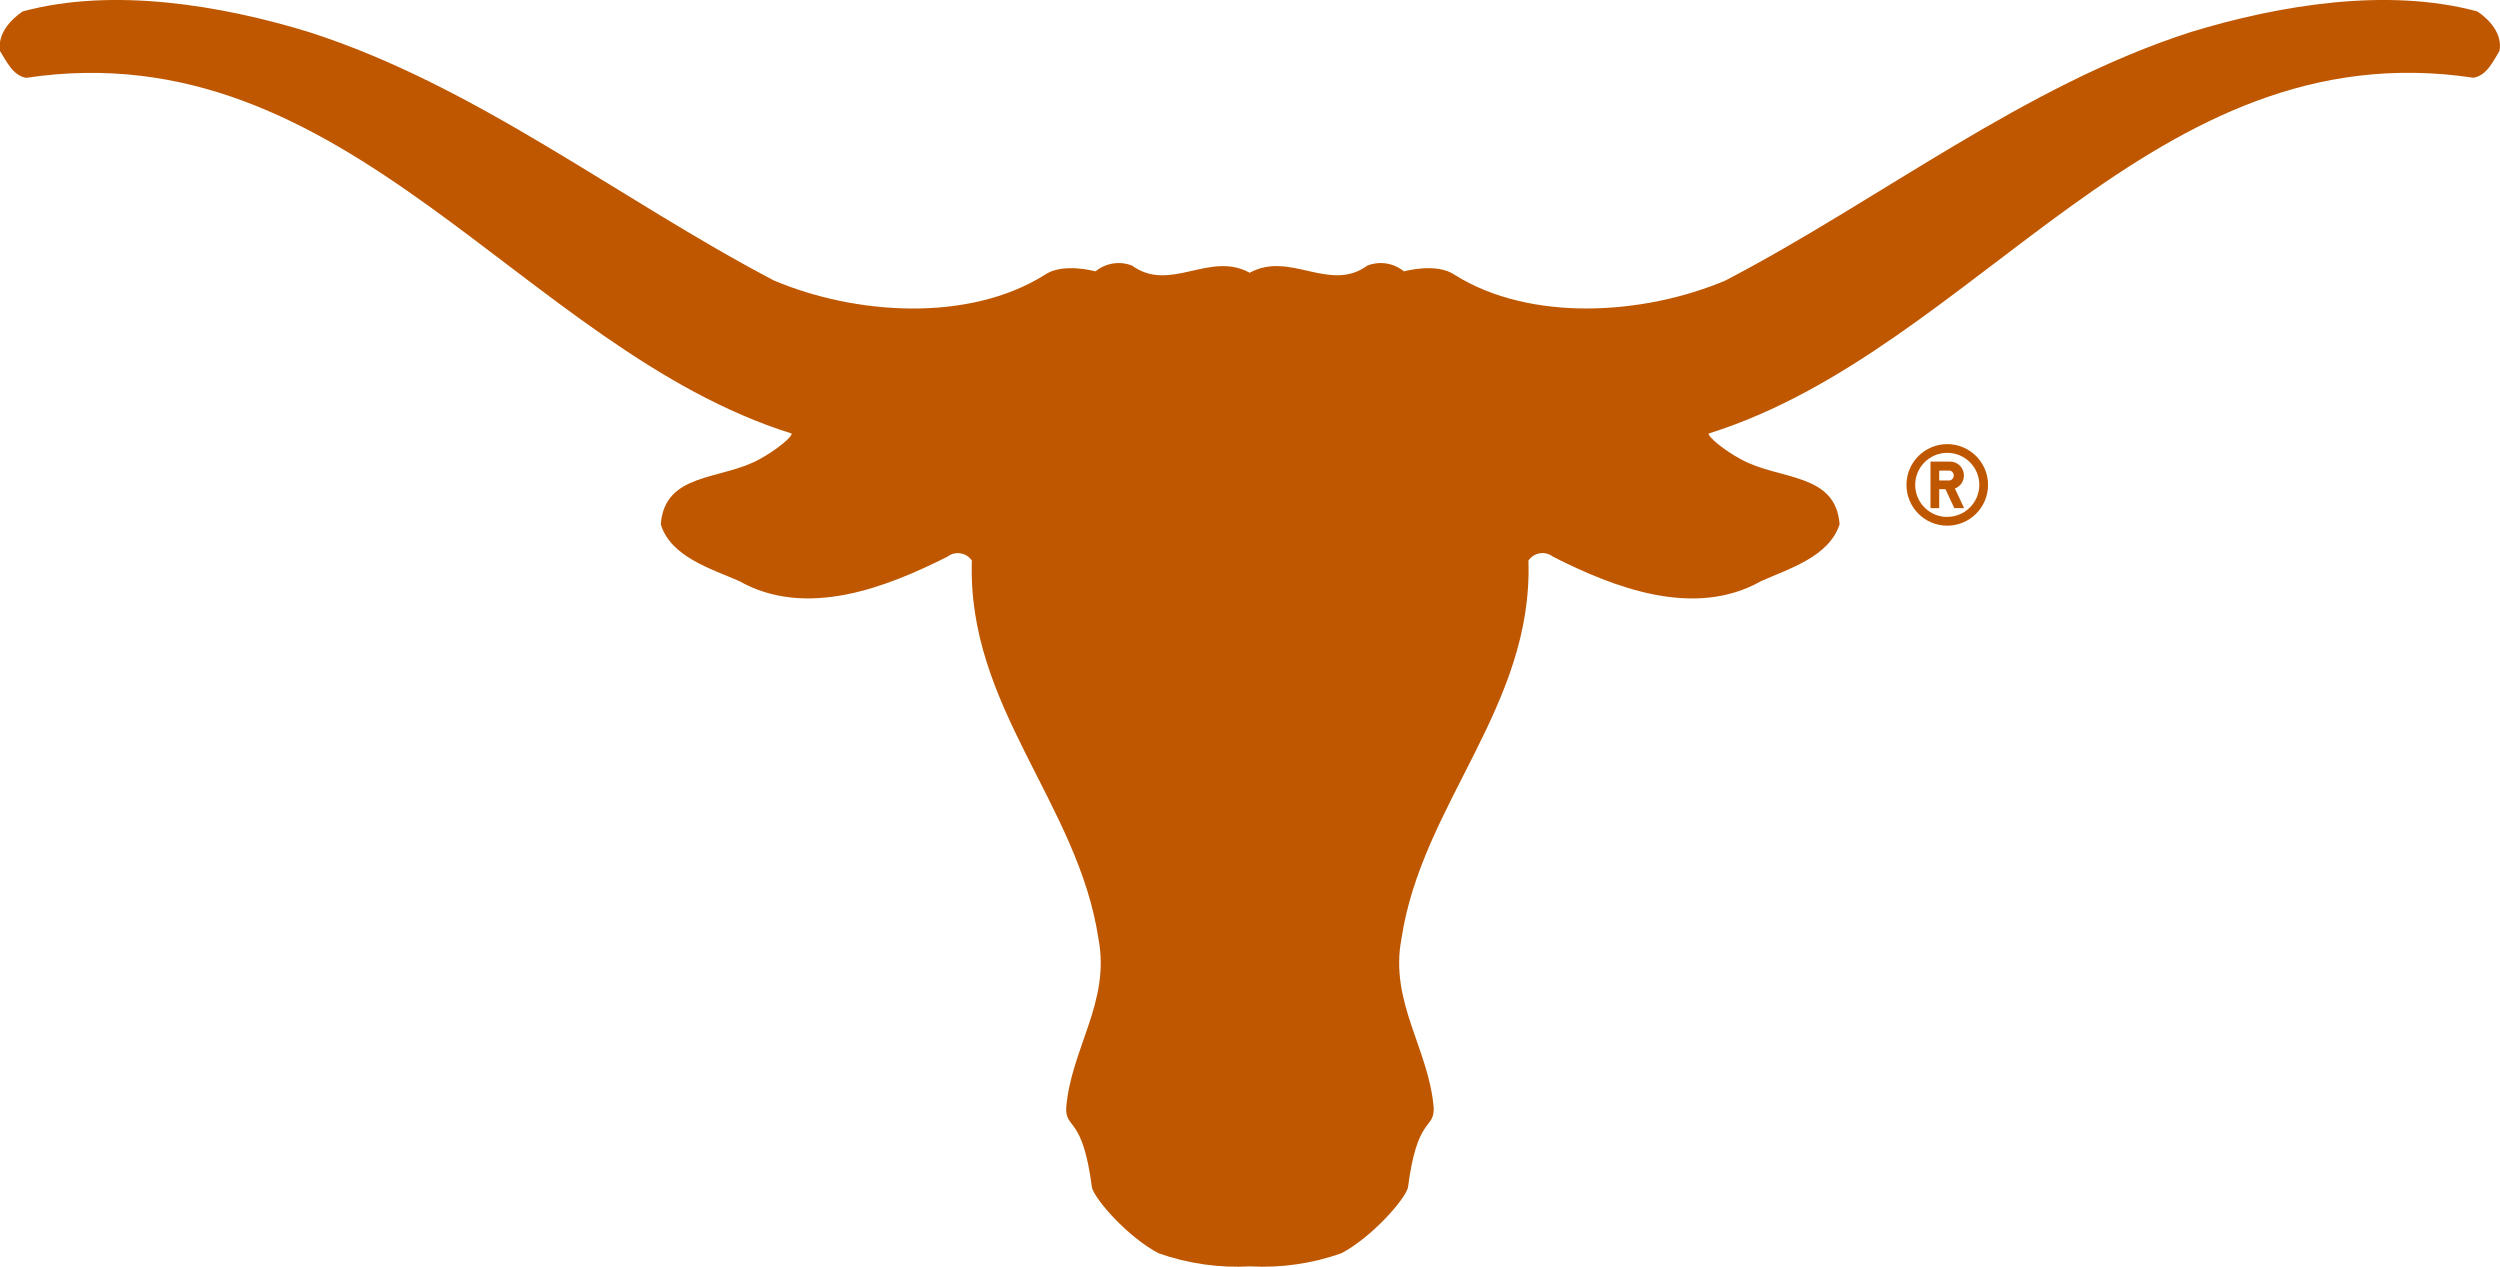
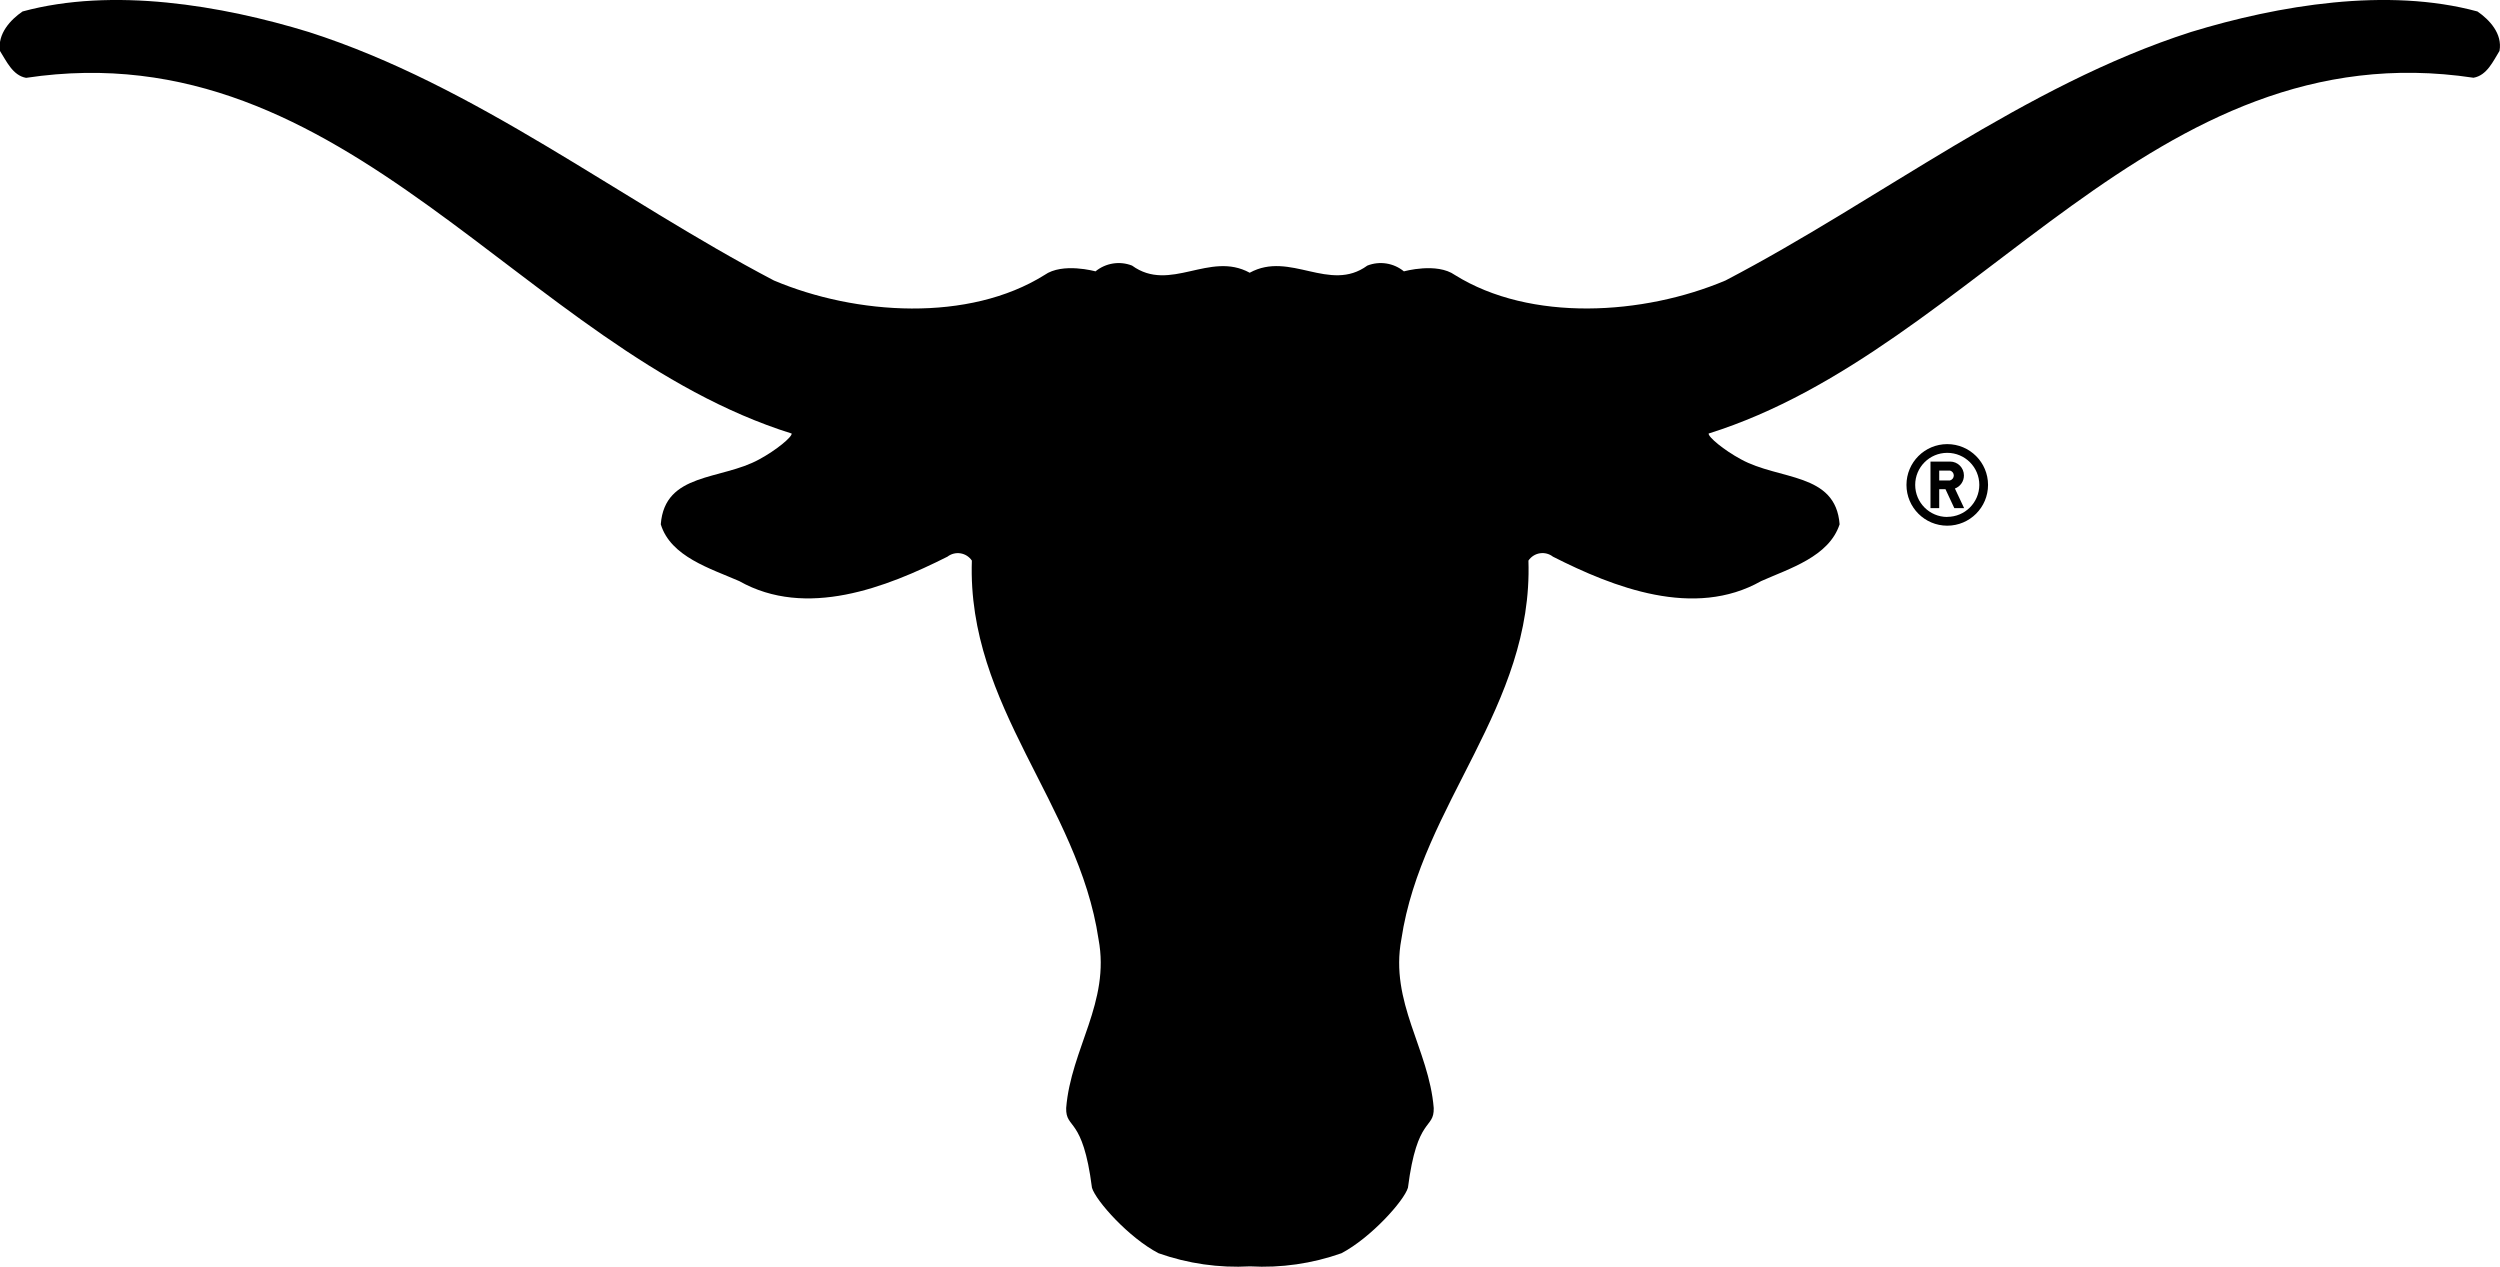
<svg xmlns="http://www.w3.org/2000/svg" id="bevo-silhoutte" data-name="bevo-silhoutte" viewBox="0 0 255 129.16">
  <defs>
    <style>
      .cls-1 { fill: #bf5700; }
    </style>
  </defs>
-   <path class="cls-1" d="M252.7,1.17c-9.17-2.49-20.28-.64-29.21,2.09C206.43,8.74,191.87,20.32,176,28.61c-8.37,3.54-19.88,4.26-27.6-.56-1.85-1.31-5.2-.37-5.2-.37a3.73,3.73,0,0,0-3.73-.59c-3.86,2.82-7.89-1.53-12,.73-4.1-2.25-8.12,2.09-12-.73a3.73,3.73,0,0,0-3.73.59s-3.35-.94-5.2.37c-7.72,4.83-19.23,4.1-27.6.56C63.13,20.32,48.57,8.74,31.51,3.27,22.58.53,11.47-1.32,2.3,1.17,1.09,2-.27,3.43,0,5.2c.64,1,1.29,2.5,2.66,2.74C35.53,3,53.23,35.61,80.75,44.22c.05.35-1.56,1.69-3.3,2.63C73.57,49,67.8,48.16,67.4,53.48c1,3.3,5.07,4.51,8,5.79,6.84,3.86,15,.65,21.24-2.49a1.73,1.73,0,0,1,2.49.4C98.62,72.07,110,82,112.05,95.8c1.21,6.44-2.82,11.18-3.3,17.22-.05,2.23,1.69.75,2.63,8.13.4,1.34,3.76,5.1,6.79,6.68a24,24,0,0,0,9.33,1.34,24,24,0,0,0,9.33-1.34c3-1.58,6.38-5.34,6.78-6.68.94-7.37,2.68-5.9,2.63-8.13-.48-6-4.51-10.78-3.3-17.22C145,82,156.39,72.07,155.9,57.18a1.73,1.73,0,0,1,2.5-.4c6.19,3.14,14.4,6.36,21.24,2.49,2.9-1.29,6.92-2.49,8-5.79-.4-5.31-6.17-4.48-10.06-6.63-1.75-.94-3.35-2.28-3.3-2.63C201.77,35.61,219.47,3,252.3,7.93c1.37-.24,2-1.69,2.65-2.74C255.27,3.43,253.91,2,252.7,1.17Z" />
-   <path class="cls-1" d="M198.62,45.3a4.16,4.16,0,1,0,4.16,4.16A4.16,4.16,0,0,0,198.62,45.3Zm0,7.43a3.27,3.27,0,1,1,3.27-3.27A3.27,3.27,0,0,1,198.62,52.72Z" />
-   <path class="cls-1" d="M200.32,48.49a1.41,1.41,0,0,0-1.41-1.41h-2v4.75h.89V49.9h.64l.9,1.93h1l-.94-2A1.41,1.41,0,0,0,200.32,48.49Zm-1.41.52H197.8V48h1.11a.52.52,0,0,1,0,1Z" />
+   <path className="cls-1" d="M252.7,1.17c-9.17-2.49-20.28-.64-29.21,2.09C206.43,8.74,191.87,20.32,176,28.61c-8.37,3.54-19.88,4.26-27.6-.56-1.85-1.31-5.2-.37-5.2-.37a3.73,3.73,0,0,0-3.73-.59c-3.86,2.82-7.89-1.53-12,.73-4.1-2.25-8.12,2.09-12-.73a3.73,3.73,0,0,0-3.73.59s-3.35-.94-5.2.37c-7.72,4.83-19.23,4.1-27.6.56C63.13,20.32,48.57,8.74,31.51,3.27,22.58.53,11.47-1.32,2.3,1.17,1.09,2-.27,3.43,0,5.2c.64,1,1.29,2.5,2.66,2.74C35.53,3,53.23,35.61,80.75,44.22c.05.35-1.56,1.69-3.3,2.63C73.57,49,67.8,48.16,67.4,53.48c1,3.3,5.07,4.51,8,5.79,6.84,3.86,15,.65,21.24-2.49a1.73,1.73,0,0,1,2.49.4C98.62,72.07,110,82,112.05,95.8c1.21,6.44-2.82,11.18-3.3,17.22-.05,2.23,1.69.75,2.63,8.13.4,1.34,3.76,5.1,6.79,6.68a24,24,0,0,0,9.33,1.34,24,24,0,0,0,9.33-1.34c3-1.58,6.38-5.34,6.78-6.68.94-7.37,2.68-5.9,2.63-8.13-.48-6-4.51-10.78-3.3-17.22C145,82,156.39,72.07,155.9,57.18a1.73,1.73,0,0,1,2.5-.4c6.19,3.14,14.4,6.36,21.24,2.49,2.9-1.29,6.92-2.49,8-5.79-.4-5.31-6.17-4.48-10.06-6.63-1.75-.94-3.35-2.28-3.3-2.63C201.77,35.61,219.47,3,252.3,7.93c1.37-.24,2-1.69,2.65-2.74C255.27,3.43,253.91,2,252.7,1.17Z" />
+   <path className="cls-1" d="M198.62,45.3a4.16,4.16,0,1,0,4.16,4.16A4.16,4.16,0,0,0,198.62,45.3Zm0,7.43a3.27,3.27,0,1,1,3.27-3.27A3.27,3.27,0,0,1,198.62,52.72Z" />
+   <path className="cls-1" d="M200.32,48.49a1.41,1.41,0,0,0-1.41-1.41h-2v4.75h.89V49.9h.64l.9,1.93h1l-.94-2A1.41,1.41,0,0,0,200.32,48.49Zm-1.41.52H197.8V48h1.11a.52.52,0,0,1,0,1Z" />
</svg>
